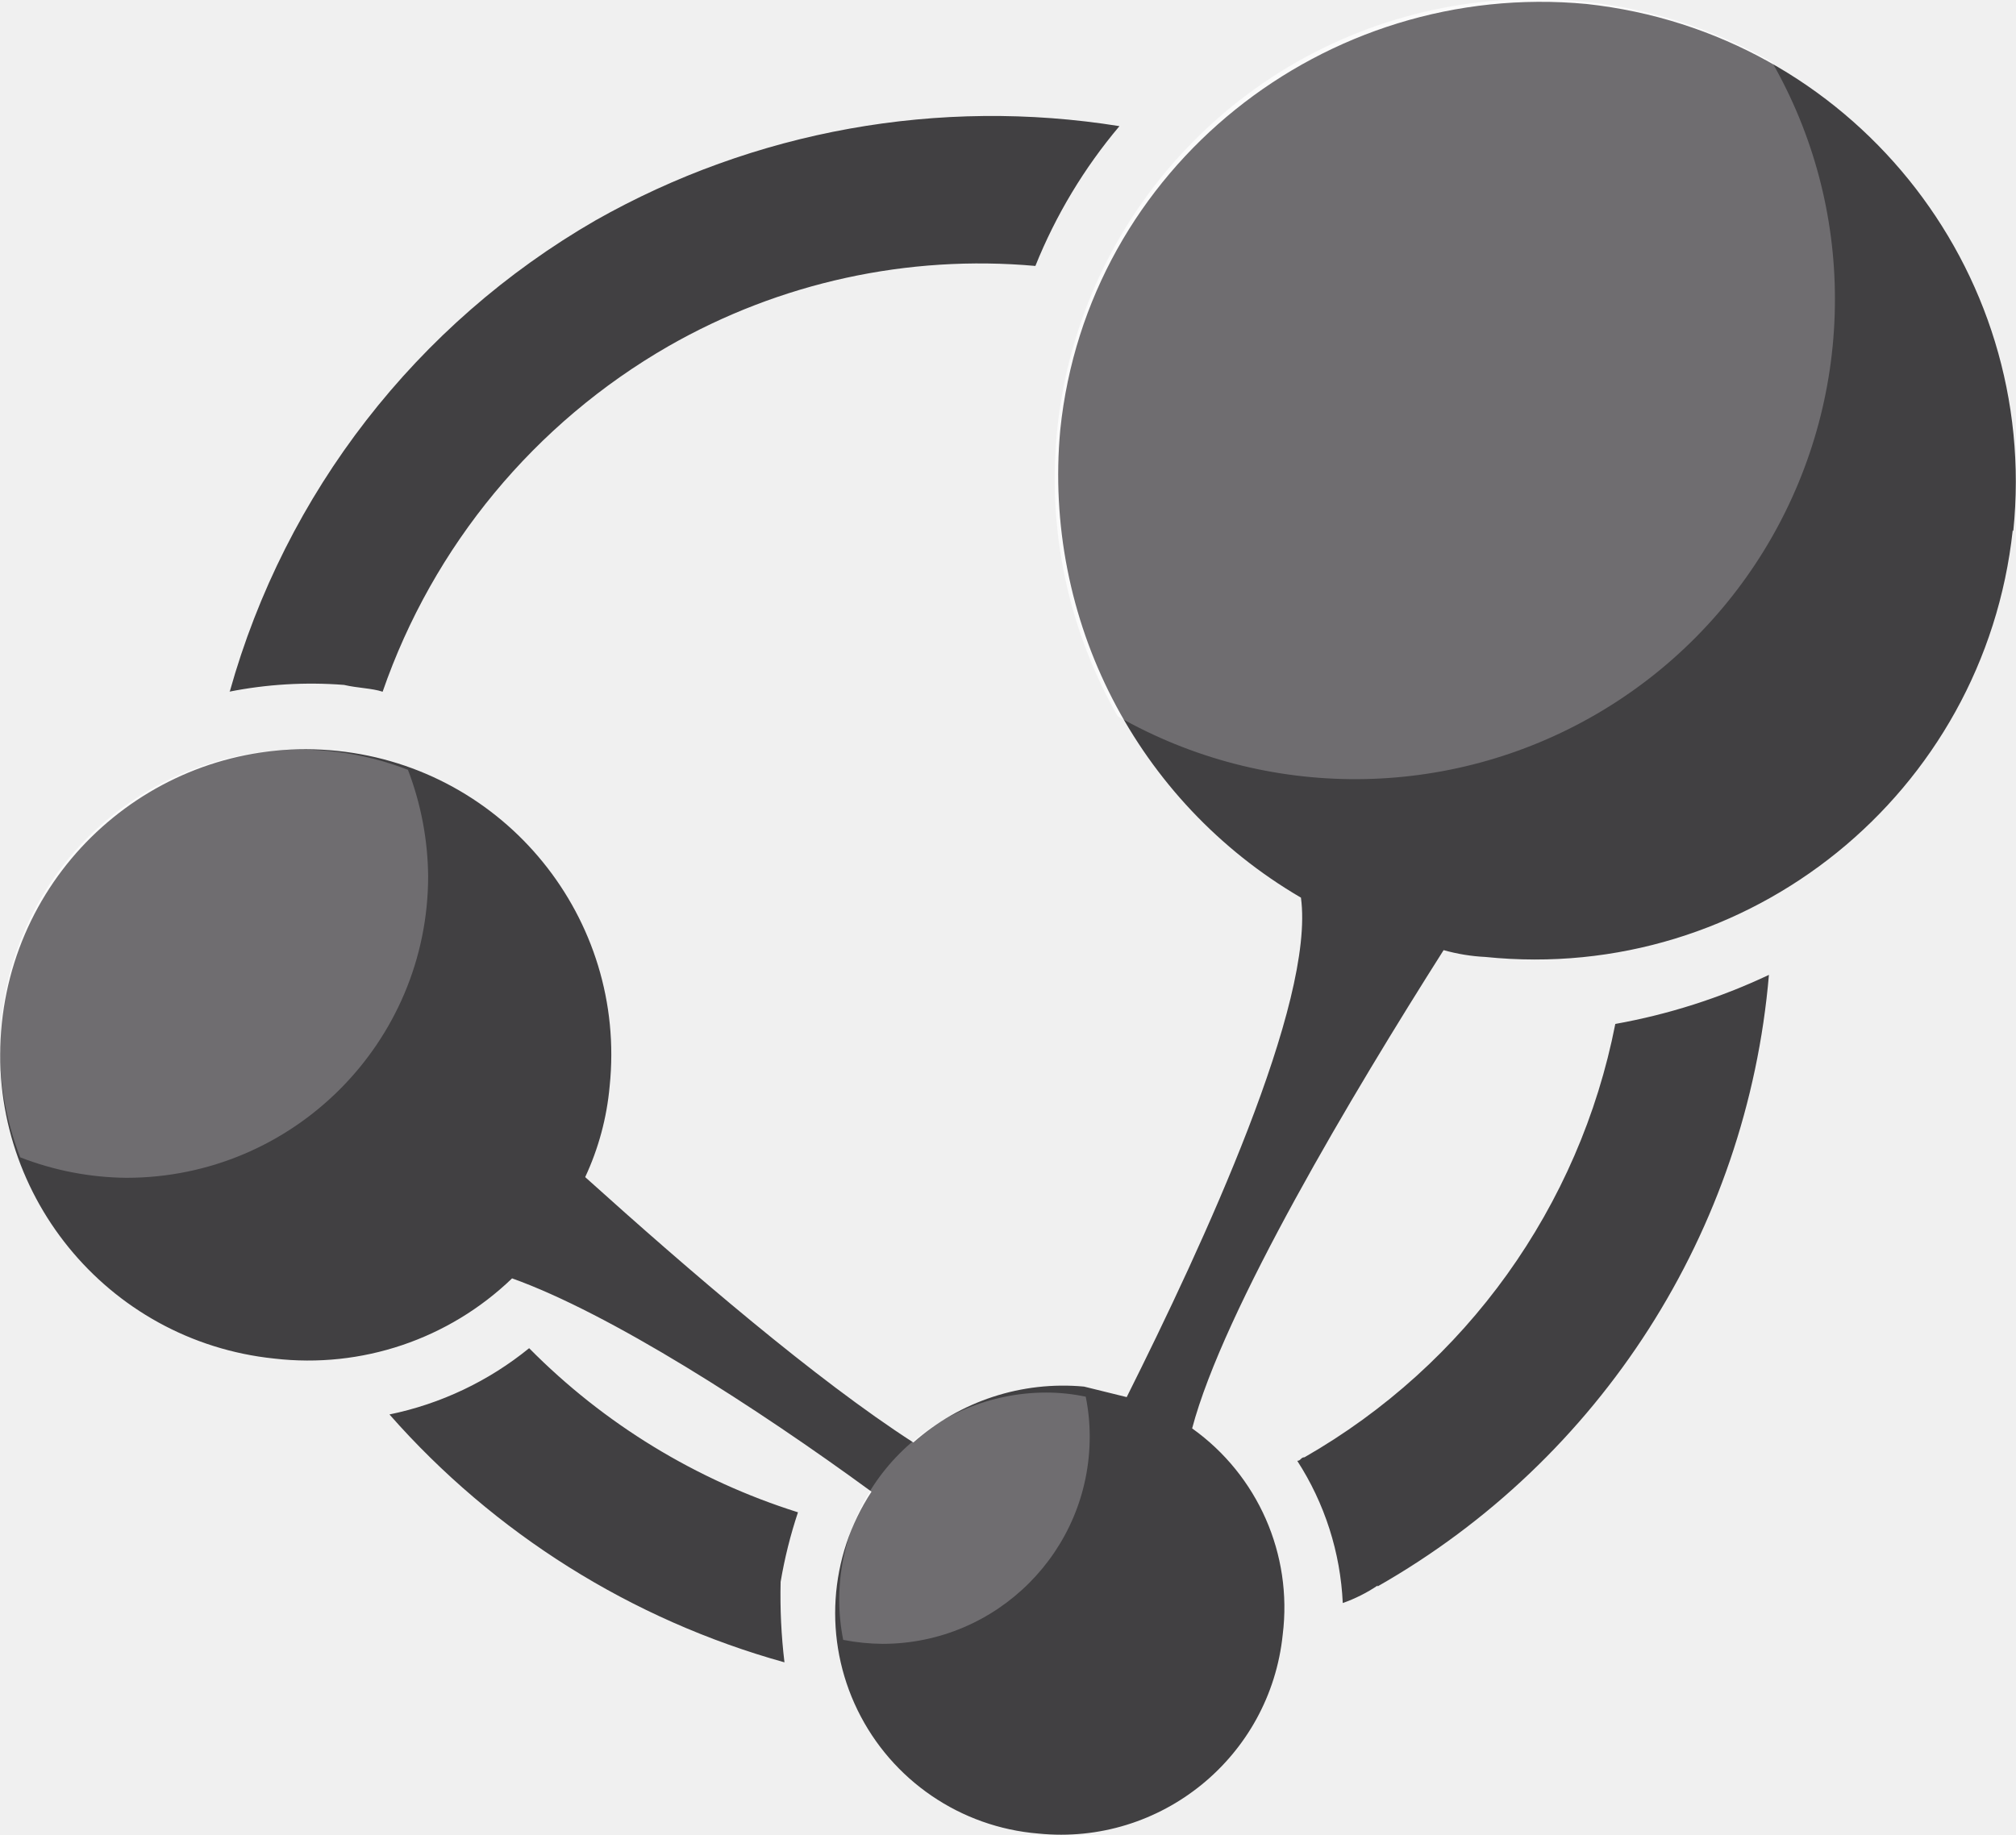
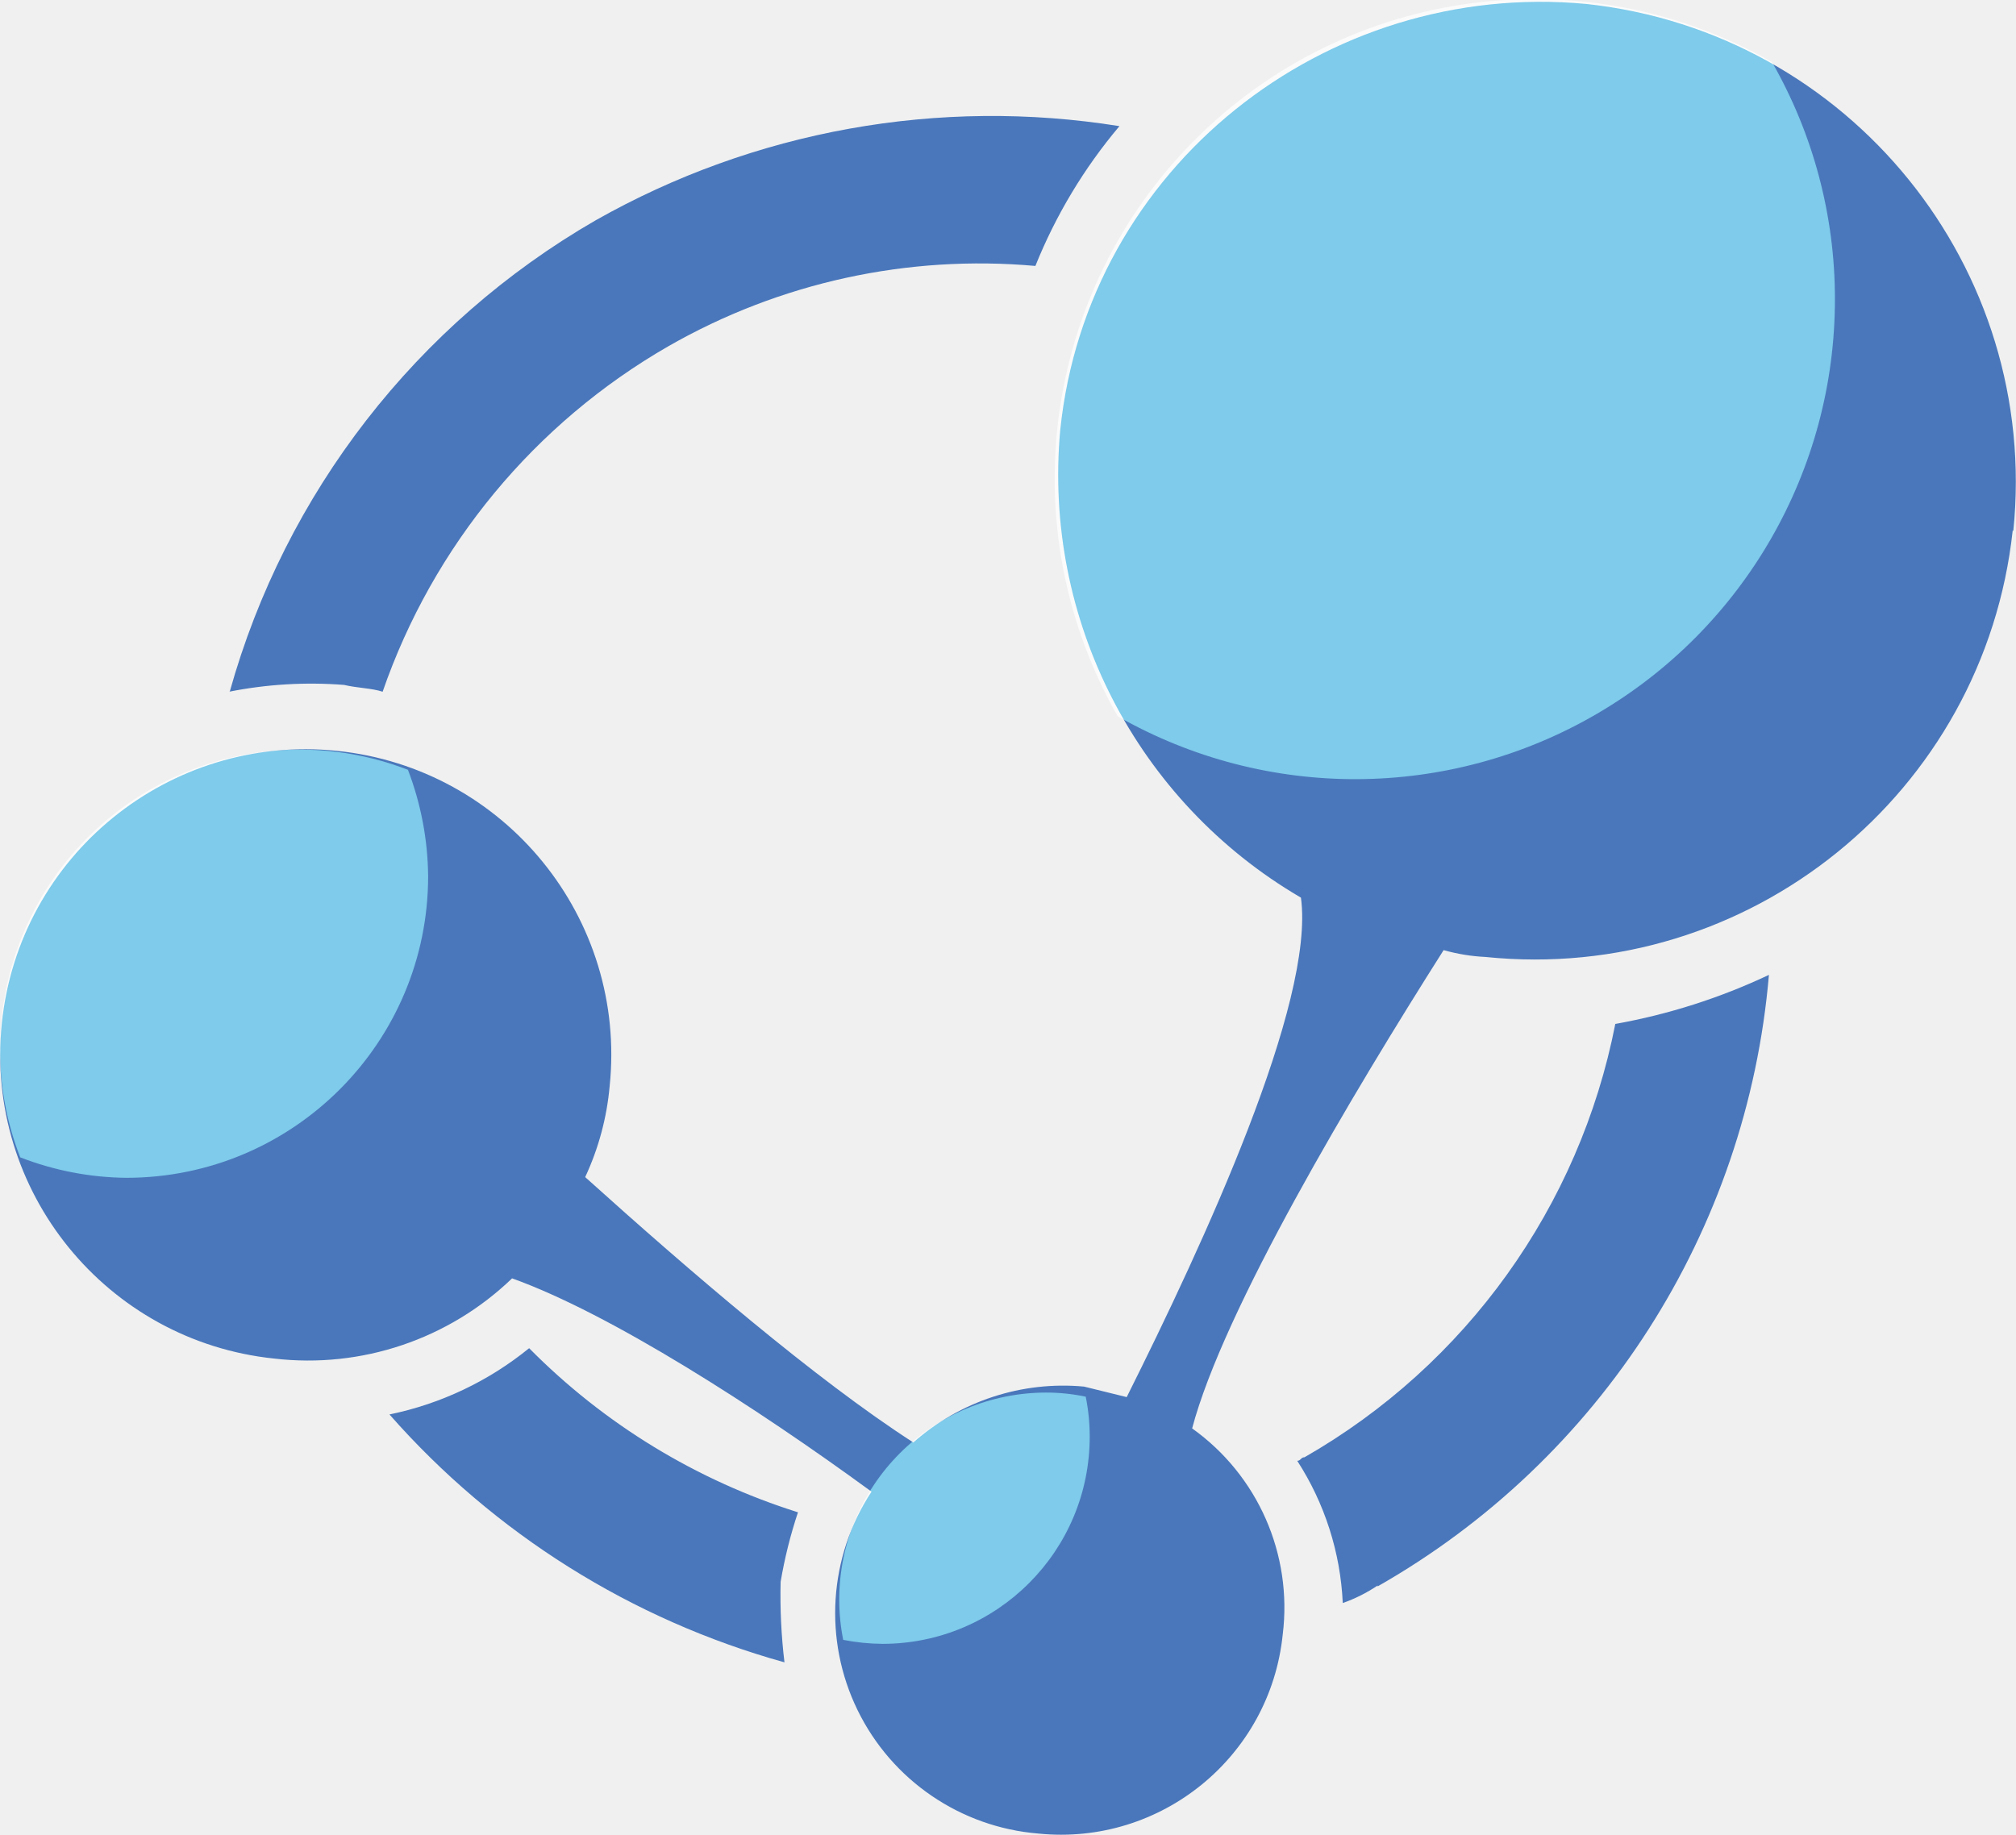
<svg xmlns="http://www.w3.org/2000/svg" viewBox="0 0 141.73 129.03">
  <defs>
-     <style>.a{isolation:isolate;}.b{fill:#414042;fill-rule:evenodd;}.c{opacity:0.7;mix-blend-mode:overlay;}.d{fill:#fff;}</style>
+     <style>.a{isolation:isolate;}.b{fill:#4a77bb;fill-rule:evenodd;}.c{opacity:0.7;mix-blend-mode:overlay;}.d{fill:#fff;}</style>
  </defs>
  <g class="a">
    <path class="b" d="M141.54,37.34a33.82,33.82,0,0,0-30-37.06c-18.4-1.73-35.1,11.54-37,29.94a34.43,34.43,0,0,0,16.92,32.9c1,7.38-6.85,24.32-12.25,35.12l-3-.74a15.88,15.88,0,0,0-12,3.93C57.34,97,48.5,89.4,41.14,82.77a19.17,19.17,0,0,0,1.72-6.39A21.48,21.48,0,1,0,19.28,95.53,20.66,20.66,0,0,0,36,89.89c6.88,2.46,17.18,9.08,25.27,15A15.55,15.55,0,0,0,73,128.93a15.68,15.68,0,0,0,17.18-14,15.47,15.47,0,0,0-6.37-14.49c2.21-8.35,11.3-23.57,17.68-33.63a13.16,13.16,0,0,0,2.94.48,33.81,33.81,0,0,0,37.07-30ZM96.85,111.49a10.82,10.82,0,0,1-2.45,1.23,20.11,20.11,0,0,0-3.2-10c.25,0,.25-.25.51-.25A45.1,45.1,0,0,0,113.56,72a43,43,0,0,0,10.8-3.45,54.84,54.84,0,0,1-27.51,43Zm-41.7,5.4A57.53,57.53,0,0,1,27.38,99.46,22.85,22.85,0,0,0,37.2,94.8a46,46,0,0,0,18.9,11.54,32.66,32.66,0,0,0-1.22,4.89,39.53,39.53,0,0,0,.27,5.66Zm-39-68.25A55.53,55.53,0,0,1,41.86,15.5,56.55,56.55,0,0,1,78.7,8.87a36.14,36.14,0,0,0-5.91,9.83A44,44,0,0,0,47,24.34,45,45,0,0,0,26.9,48.64c-.75-.25-1.73-.25-2.72-.48A29.63,29.63,0,0,0,16.1,48.64Z" />
    <g class="c">
      <path class="d" d="M129,21a33.49,33.49,0,0,0-4.42-16.63,33.72,33.72,0,0,0-46,46A33.73,33.73,0,0,0,129,21Z" />
      <path class="d" d="M30.1,61.6a21.51,21.51,0,0,0-1.42-7.47A21.07,21.07,0,0,0,0,73.91a20.84,20.84,0,0,0,1.42,7.47,21.16,21.16,0,0,0,7.47,1.44A21.22,21.22,0,0,0,30.1,61.6Z" />
      <path class="d" d="M76.61,101a14.12,14.12,0,0,0-.28-2.79,13.54,13.54,0,0,0-2.79-.29A14.56,14.56,0,0,0,59,112.52a14.35,14.35,0,0,0,.28,2.79,14.89,14.89,0,0,0,2.78.28A14.57,14.57,0,0,0,76.61,101Z" />
    </g>
  </g>
</svg>
